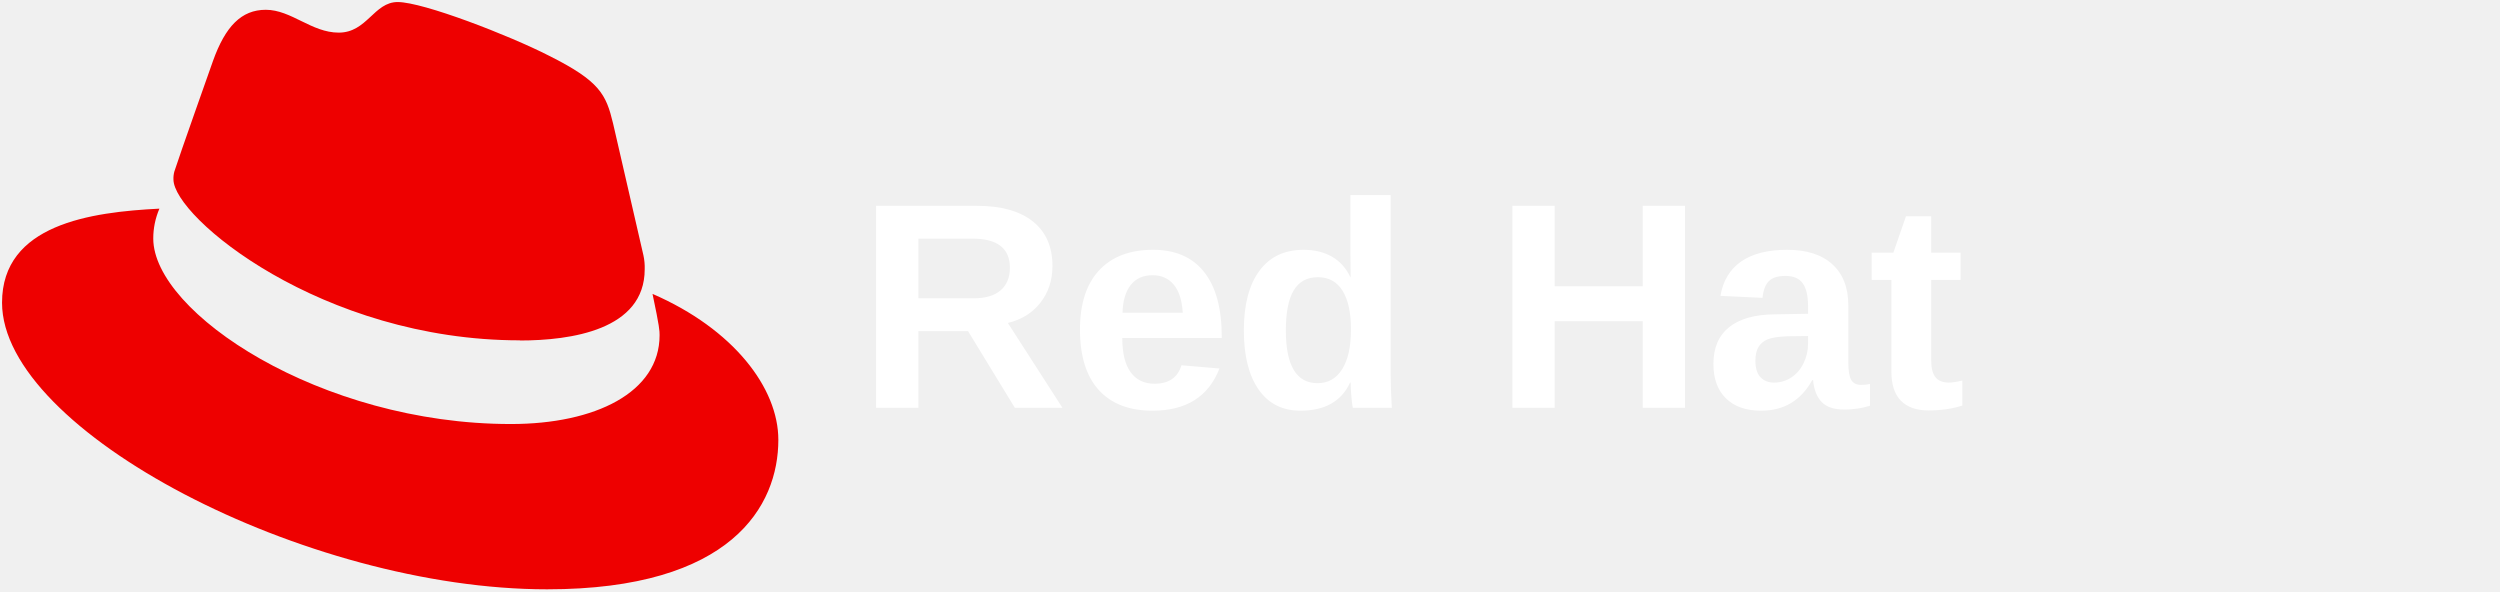
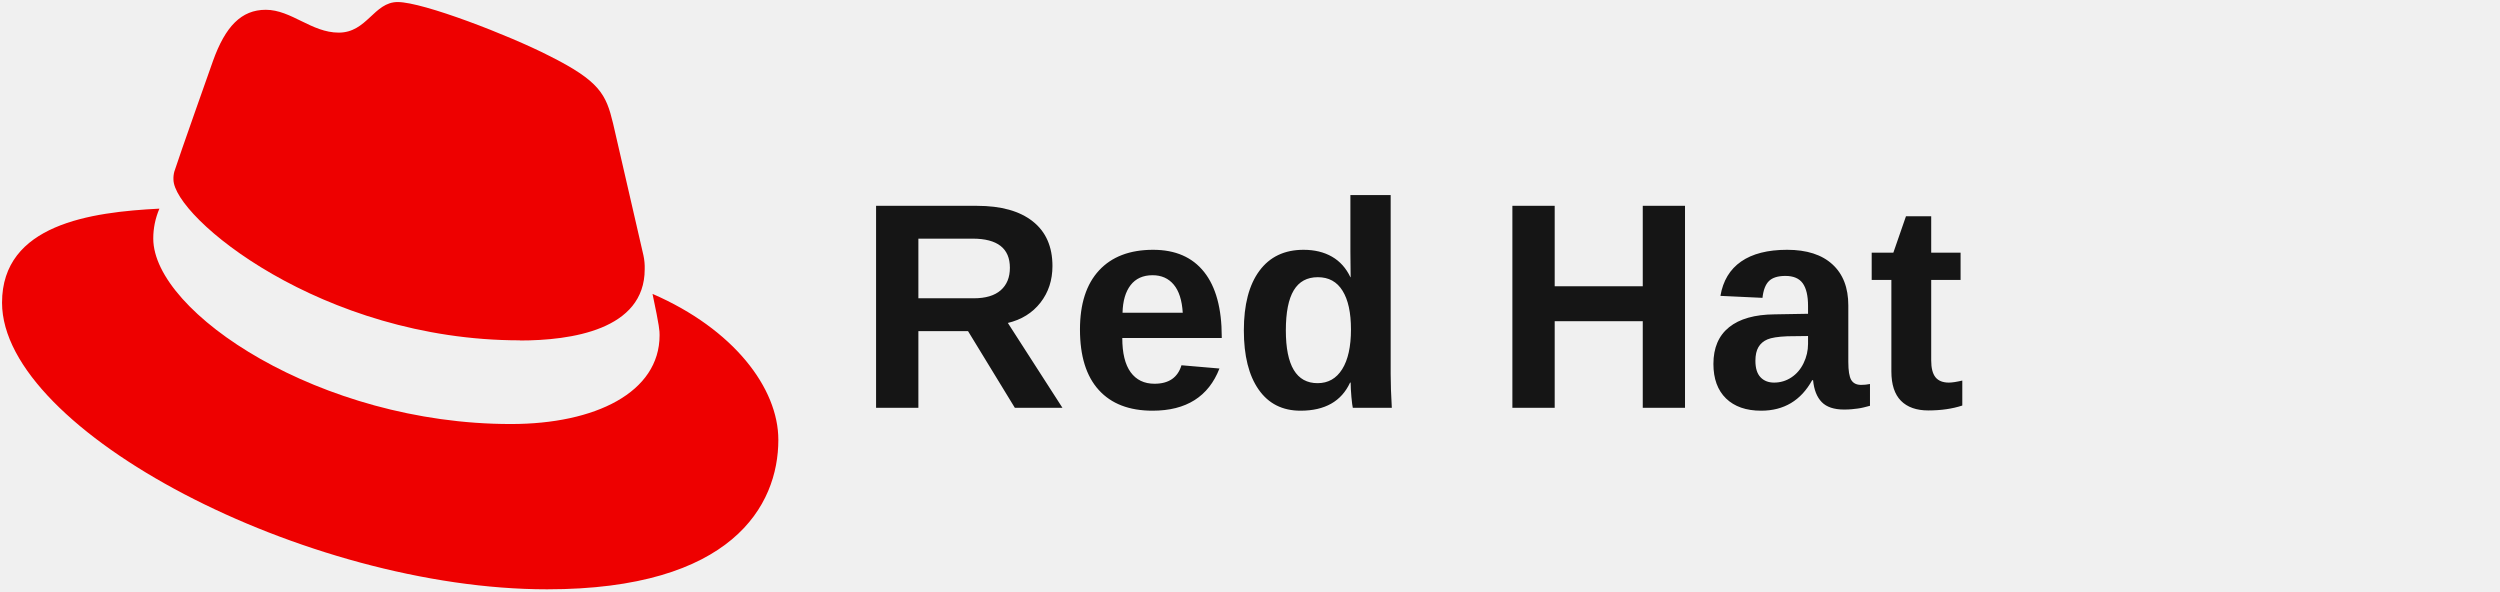
<svg xmlns="http://www.w3.org/2000/svg" viewBox="0 0 613 145">
  <path d="M127.47 83.49c12.51 0 30.61-2.58 30.61-17.46a14 14 0 0 0-.31-3.42l-7.45-32.36c-1.72-7.12-3.23-10.35-15.73-16.6C124.89 8.69 103.76.5 97.51.5 91.69.5 90 8 83.06 8c-6.68 0-11.64-5.6-17.89-5.6-6 0-9.91 4.09-12.93 12.5 0 0-8.41 23.72-9.49 27.16A6.43 6.43 0 0 0 42.53 44c0 9.22 36.3 39.45 84.94 39.45M160 72.07c1.73 8.19 1.73 9.05 1.73 10.13 0 14-15.74 21.77-36.43 21.77C78.54 104 37.58 76.6 37.58 58.49a18.45 18.45 0 0 1 1.51-7.33C22.27 52 .5 55 .5 74.22c0 31.48 74.59 70.28 133.65 70.28 45.28 0 56.7-20.48 56.7-36.65 0-12.72-11-27.16-30.83-35.78" fill="#e00" />
-   <text x="210" y="100" font-family="Red Hat Display, Arial, sans-serif" font-weight="700" font-size="72" fill="#fff">Red Hat</text>
+   <text x="210" y="100" font-family="Red Hat Display, Arial, sans-serif" font-weight="700" font-size="72" fill="#151515">Red Hat</text>
</svg>
